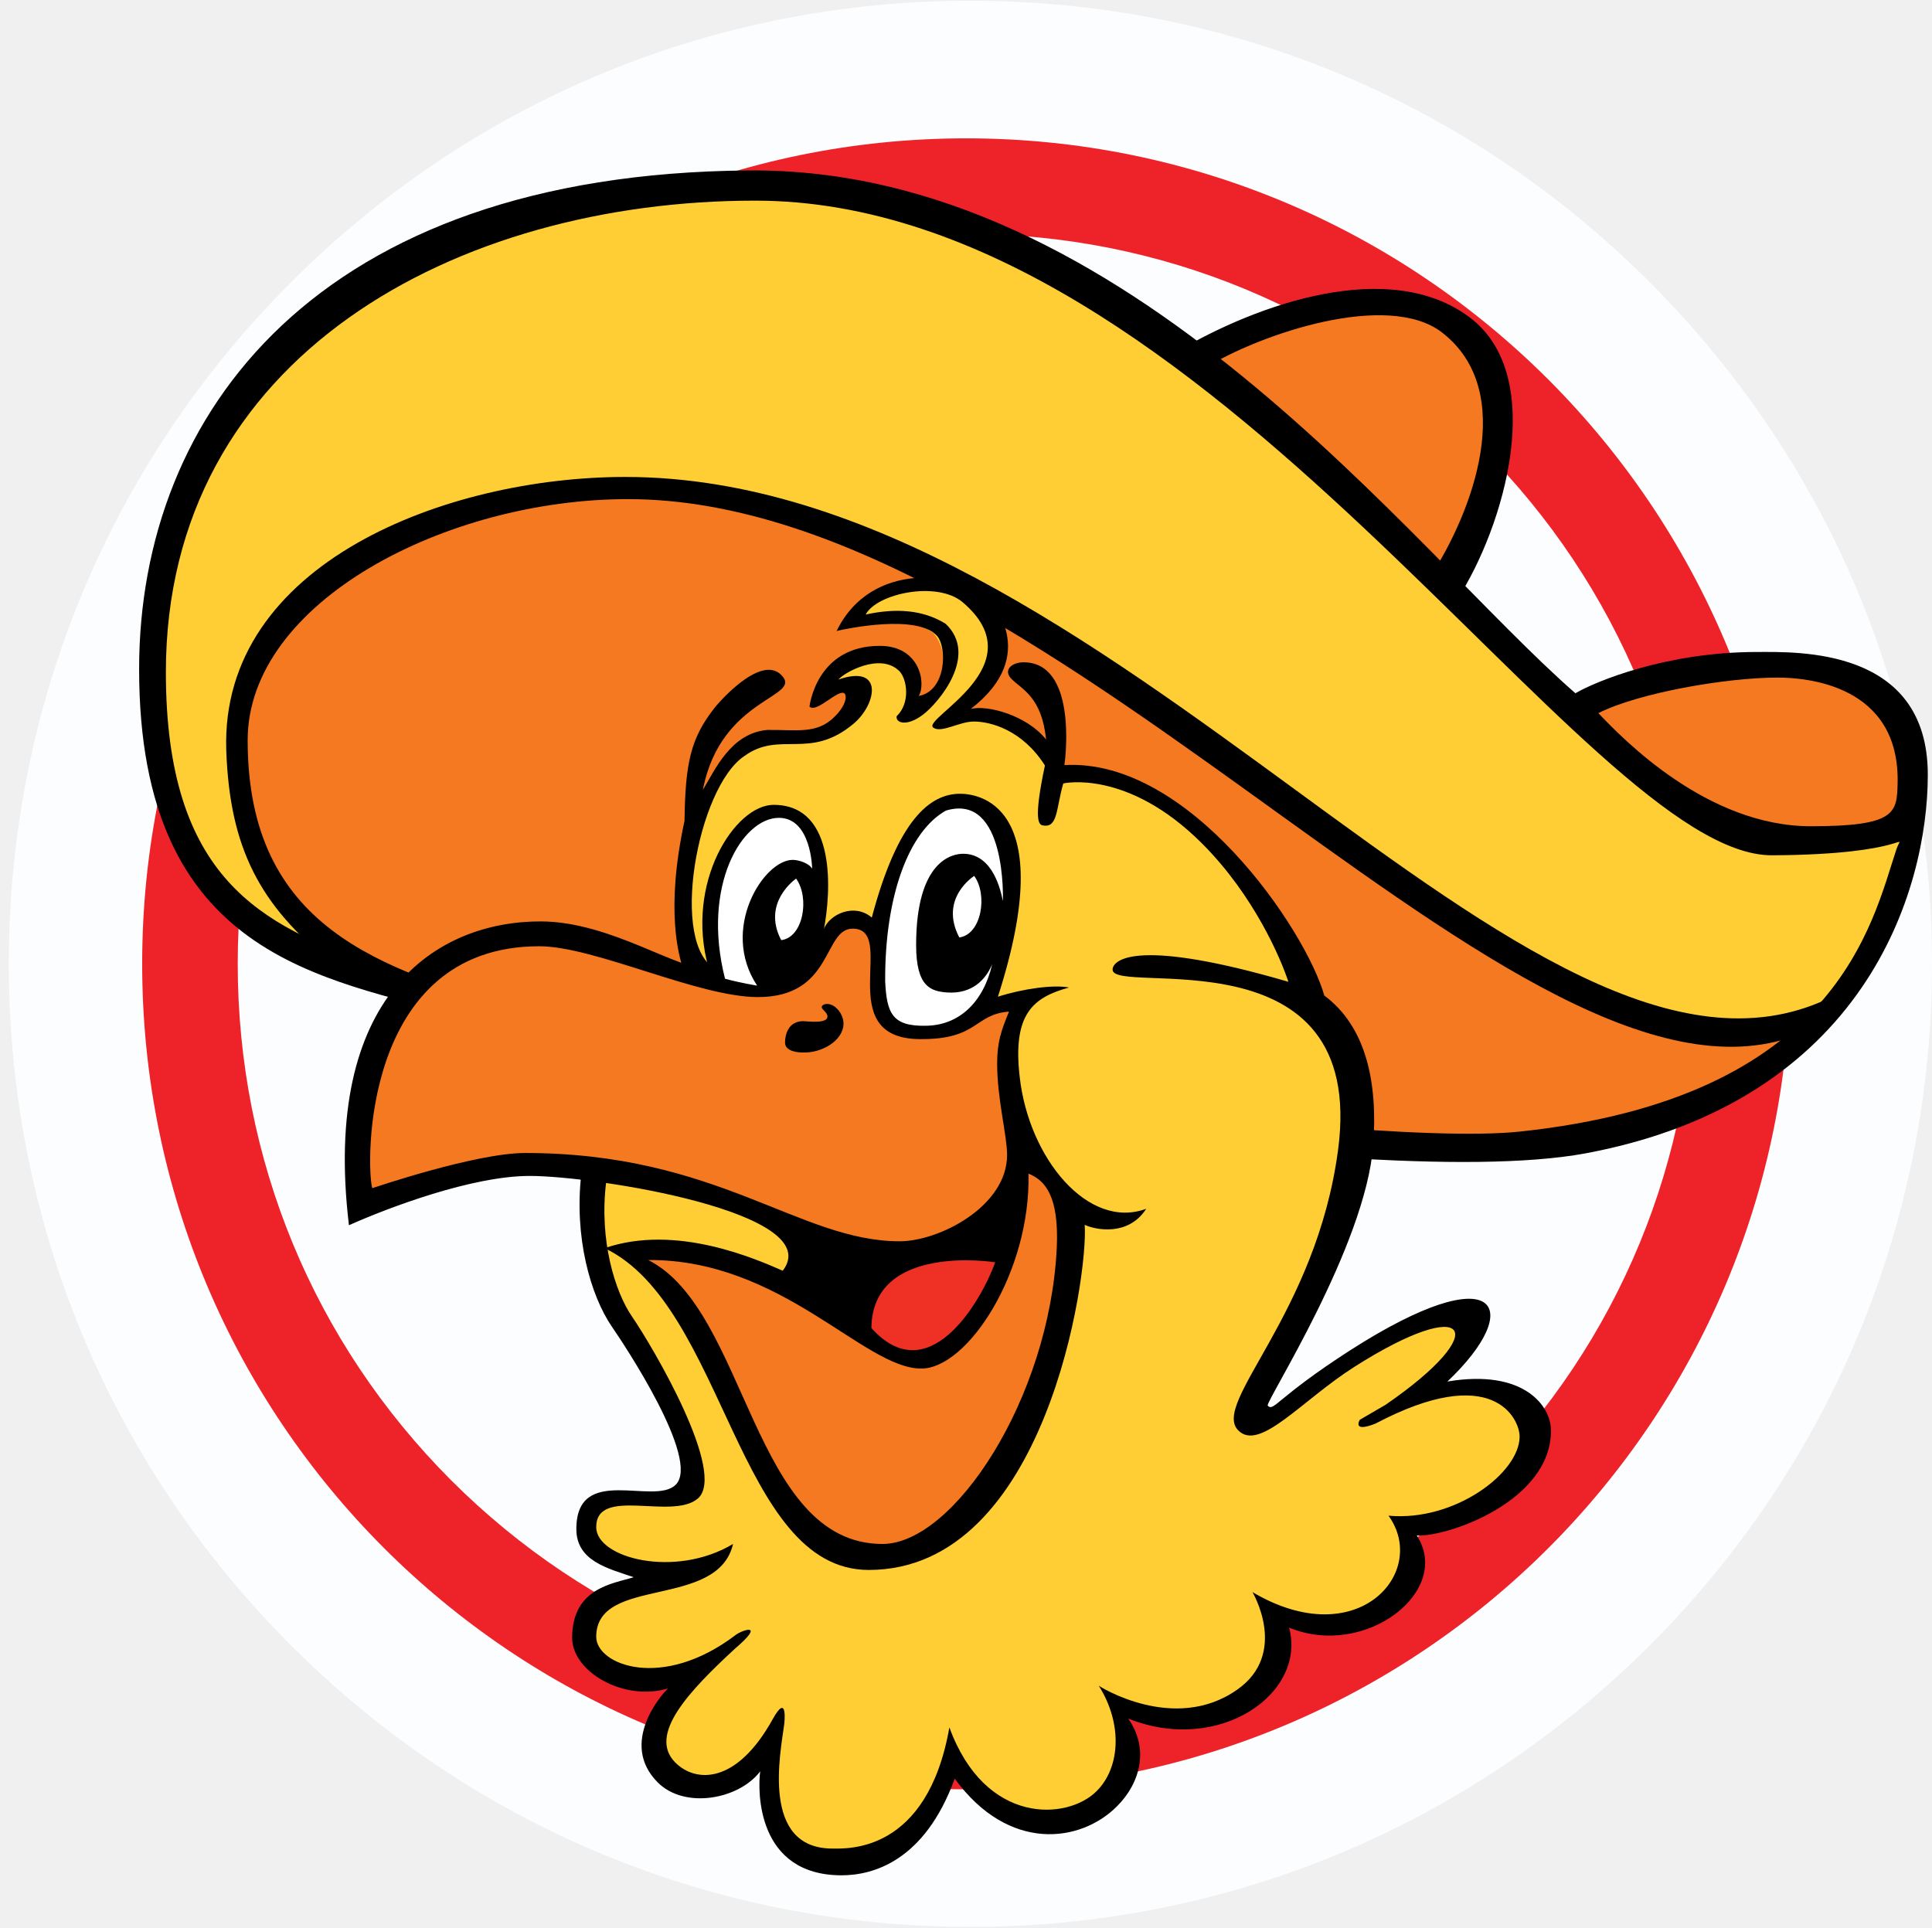
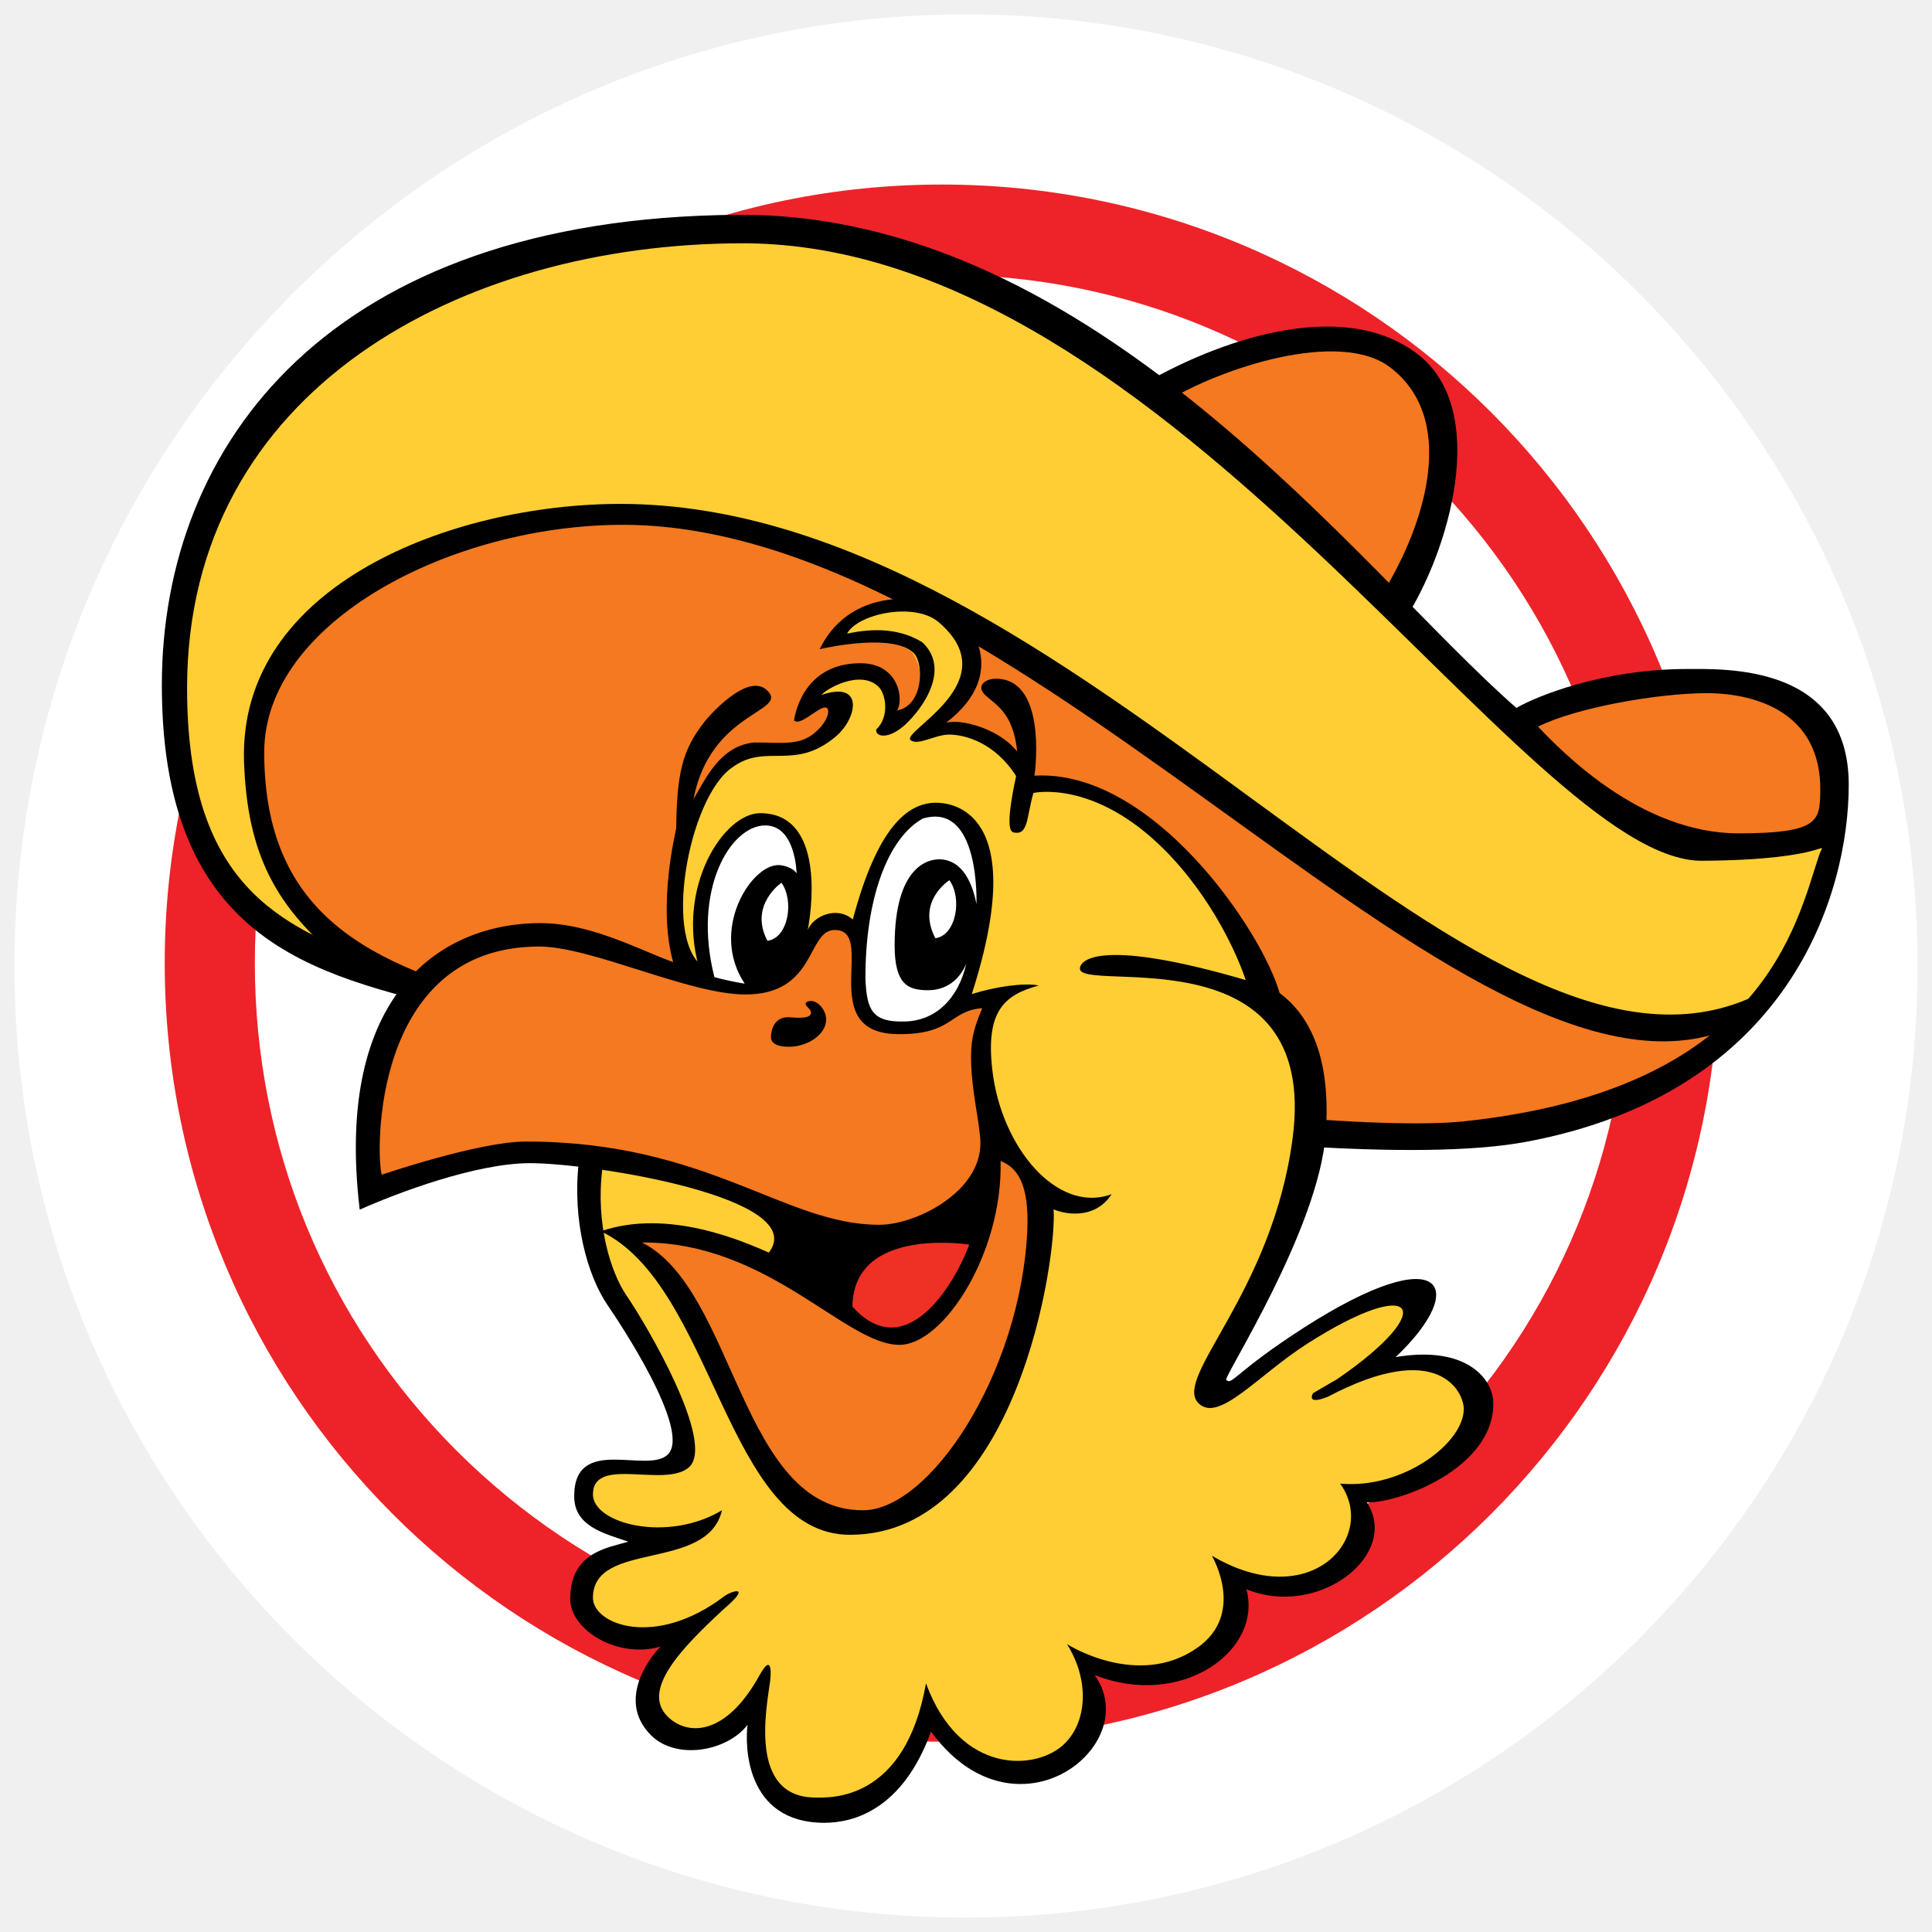
- <svg xmlns="http://www.w3.org/2000/svg" version="1.1" id="Layer_1" x="0px" y="0px" width="505.5px" height="504.3px" viewBox="0 0 505.5 504.3" style="enable-background:new 0 0 505.5 504.3;" xml:space="preserve">
+ <svg xmlns="http://www.w3.org/2000/svg" version="1.1" id="Layer_1" x="0px" y="0px" width="536px" height="536px" viewBox="-8.5 -15 536 536" style="enable-background:new -8.5 -15 536 536;" xml:space="preserve">
  <style type="text/css">
- 	.st0{fill:#FCFDFF;}
+ 	.st0{fill:#FFFFFF;}
	.st1{fill:#ED2329;}
	.st2{fill:#F47920;}
	.st3{fill:#FFCE34;stroke:#FFCE34;stroke-miterlimit:10;}
	.st4{fill:#FFFFFF;}
	.st5{fill:#EE3124;}
</style>
-   <path class="st0" d="M253.9,504.2c-67.2,0-130.4-26.2-177.9-73.8C28.4,382.7,2.3,319.5,2.3,252.2S28.5,121.6,76,74  S186.6,0.2,253.9,0.2S384.3,26.4,431.8,74s73.7,110.9,73.7,178.2s-26.2,130.6-73.7,178.2C384.3,477.9,321.1,504.2,253.9,504.2z" />
+   <circle class="st0" cx="259.5" cy="253" r="264" />
  <path class="st1" d="M252.8,61.2c50.9,0,98.8,19.9,134.8,55.9c36,36.1,55.8,84,55.8,135.1c0,51-19.8,99-55.8,135.1  s-83.9,55.9-134.8,55.9S154,423.3,118,387.3c-36-36.1-55.8-84-55.8-135.1c0-51,19.8-99,55.8-135.1S201.9,61.2,252.8,61.2   M252.8,36.2c-119.1,0-215.6,96.7-215.6,216s96.5,216,215.6,216s215.6-96.7,215.6-216C468.4,132.9,371.9,36.2,252.8,36.2L252.8,36.2  z" />
  <g>
    <path class="st2" d="M311.5,96c0.1,0.1,67.2,56.8,67.1,56.9c11.5-16.8,23.4-47.5,5.3-65.5C367.9,71.5,326,81.3,311.5,96   C311.5,96.1,311.5,96,311.5,96z" />
    <path class="st2" d="M414.9,186.9c14.8,16.8,32.8,36.6,55.7,35.8c23.1-0.7,43.1-10.8,24.2-35c-26.9-20.6-45.1-15.5-76-3.5   C418.8,184.1,414.9,186.9,414.9,186.9z" />
    <path class="st3" d="M84.1,247.6c-16-15.4-21.8-34.2-21.6-56c7.9-37.9,41.5-56.4,77.6-60.4c34,0.1,64.2,6.2,96.4,18.1   c32.3,11.8,63.1,34.7,90.7,55.7c21.4,16,45.8,34.7,67.4,48.3c21.7,13.6,58.9,24.5,82.3,13.4c12.9-15.9,20-30.6,23.9-50.7   c-19.8,10.4-45.8,8.6-62.2-3.9c-30.6-32.9-52.1-52.4-86.6-85.9c-34.4-33.5-96.9-75.8-148.7-77.4C117,48.8,35.6,90,39.7,189.9   C40.8,215.5,58.2,239.1,84.1,247.6L84.1,247.6z" />
    <path class="st2" d="M114.3,260.5c-30.1-9.3-37.4-17-46.8-40.7c-9.5-23.7-3.4-55,20.3-70.8c35.8-23.9,76.4-25.5,117-14.1   s82.9,39.5,116.6,62.9c32,22.1,72,55,96.9,66s38.3,4.9,44.8,5.4s18.4-1.6-6,11.9c-26.1,14.5-38.6,19.1-110.5,16.2   C306.5,295.8,166.7,276.7,114.3,260.5z" />
    <g>
      <path d="M397.6,296.1c-45.1,4.8-239.2-22.4-300-43.8c-29-10.2-54.2-22.3-54.2-76.4c0-82.7,76.1-123.4,154.2-123.4    c118.8,0,217.5,171.6,266.1,171.3c36.4-0.2,34.2-6.6,32.5-1.6C489.8,241.4,480.8,287.3,397.6,296.1z M36.4,175.1    c0,75.6,48.3,80.7,84.7,91c49.1,13.9,233.7,46.8,293.7,35.7c73.1-13.6,89.6-68.7,89.6-99.1c0-33.4-34.2-32.1-44.7-32.1    c-23.7,0-42.2,7.7-47.5,10.8C369.1,143.8,295.4,43.7,195.8,44.6C83,45.5,36.4,108.2,36.4,175.1z M465.1,177.3    c7.2,0,32.1,1.7,31.4,27.8c-0.2,7.6-0.5,11.1-22.7,11.1c-27.2,0-49.2-22.9-55.6-29.6C428.7,181.3,451.6,177.3,465.1,177.3z" />
    </g>
    <path d="M314.9,96.5c15-9.3,48.3-20.4,62.4-9.5c19.9,15.4,8,47-3.2,64.1c2.1,2,4.6,4.1,7.2,5.7c12.2-18.8,23.8-58.2,3.3-73.7   c-21-15.9-55.8-3.4-76.3,8.7C310.4,93.7,312.3,95,314.9,96.5z" />
    <path d="M136.7,264.3c-37.1-10.7-71.9-21.5-71.9-70.6c0-36.2,52-63.1,99.5-63.1c114.2,0,239,175.4,310.7,138.1   c4.5-2.4-0.6-4.3,3.1-7.3C399.8,298,290.7,124.8,163.6,124.8c-46.6,0-106,22.5-104.4,71.5C60.1,222,68,236.9,86.8,252   C98.6,255.7,125.5,259.1,136.7,264.3z" />
    <path class="st3" d="M184.4,254.3c0,0-7.1-6.1-4.7-24.6c2.4-18.3,9.2-33.6,21.3-35.6c10.7-0.8,26-4.7,22.8-12.3   c-1.9-2-1.6-2.7-7.6-0.2c1.8-3.6,7.5-11.8,19.6-7.5c4.4,3.1,5.6,9.2,2.4,12.6c3.7-1.6,13.9-11.5,6.5-21.3c-3.1-2.2-6.9-4.3-22-2.2   c3-3.7,14-10.8,26.5-7.6c8.4,3,14,15.5,7.5,24c-7.2,8.4-9.6,9.3-9.6,9.3s12.8-3.1,20.4,3s7.8,9.6,7.8,9.6s42.2-0.2,66.5,58.9   c9.9,10.9,19.6,30.1,5,66.6c-9.4,23.3-18.1,38.4-18.1,38.4s-6,14.2,9.7,1.8c14.4-11.4,31.9-21.8,36.3-23.3s17.4,1.1,4.4,13.5   c-9.1,8.1-9.1,8.1-9.1,8.1s24.7-5.9,31.6,9.4c1.8,8.4-15.7,30.6-36.1,23.5c6.5,2.2,3.6,40-34.5,21.4c7.6,3.7,6.6,22.3-15.2,28.4   c-14.9,2.6-23.2-1.9-23.2-1.9s11.1,25.8-16.6,31.7c-17.9-1.8-26.3-16.7-26.3-16.7s-5.6,17.7-18.9,22.9c-3,1.1-23.4,9.5-28.8-11.3   c-0.5-8.9,0.1-13,0.1-13s-16,12.7-28.4,2.6c-4.8-3.7-3.9-11.4,6.1-21.6c-2.7-1.6-6.8-1.8-6.8-1.8s-22.2,0.4-19.4-10.9   c1.6-8.3,8-11.5,18.3-13.1c-7.5-3.9-22.1-12.1-17.5-18.2c4.9-6.1,8.5-5.5,16.8-4c7.1-0.1,13.6-0.3,7.6-15.2   c-5.7-13.7-20.4-43.2-20.4-43.2s-8.2-19.5-3.3-26c-11.9-9.4-61.2,7-61.2,7s4-31.8,8-40.3c24.4-52.7,80.1-17.4,80.1-17.4   L184.4,254.3z" />
    <path class="st2" d="M166.3,328.2c0,0,18.1-1.7,32.8,5s33.1,22.2,41.7,21.4c8.6-0.8,8.3-1.7,16.1-14.4   c7.8-12.8,10.3-17.8,10.6-26.7c0.3-8.9-1.4-11.7-1.4-11.7s10.9,3.4,12,14.9s-2,38.5-11.1,54.6c-9.2,16.1-23.4,33.1-35.9,35.3   c-12.5,2.2-26.8-13.8-32.7-25.5c-5.8-11.7-14-31.8-22.3-39.3s-8.6-11.7-8.6-11.7L166.3,328.2z" />
    <path class="st2" d="M95.7,314.6c0,0,23.4-11.5,53.9-8.1c30.4,3.4,63.3,21.1,83.3,20.4s32.8-13.6,31.3-24s0.3-39.8,0.3-39.8   l-10.9,4.9c0,0-17,3.4-20.2,0.2s-2.6-19.6-6.2-24c-3.6-4.5-12.1,0.2-12.3,6c-0.2,5.7-9.1,9.6-14,9.6s-25.1-4.7-33.8-8.5   s-31.1-10.6-42.3-2.6c-11.3,8.1-17.4,12.3-23.6,27.7C94.8,291.6,95.7,314.6,95.7,314.6z" />
    <path class="st4" d="M214.1,231c0,0,1.3-15.4-9.3-18.2c-7.1-1.7-15,5.2-18.3,24.9c0.4,17.2,0.9,20.2,0.9,20.2s10.9,2.3,14.7-0.1   C206,255.4,213.6,247.1,214.1,231L214.1,231z" />
    <path class="st4" d="M263.8,238.1c0,0,4-22.9-11.7-28.5c-7.2-1.9-18.6,10.5-22.1,36.4c-2.2,14.9,0.5,23.8,9.1,24.1   C247.6,270.3,262.3,267.4,263.8,238.1L263.8,238.1z" />
    <path class="st5" d="M262.5,326.8c0,0-12.1-2.2-19.2,0.1c-13.3,4.3-28,15-13.2,26.1C239.1,359.8,257.5,346.8,262.5,326.8   L262.5,326.8z" />
    <path d="M378.7,361.5c20.6-19.5,13.3-33-25.4-8.2c-19.4,12.5-20,16.2-21.6,14.5c-0.8-0.8,25.6-41.6,27.6-68.2   c1.2-16.3-1.8-30.9-12.8-39.1c-4.9-17.3-35.3-62.2-68-60.3c0.4-2.7,3.1-26.9-10.7-26.9c-3,0-5.5,2-3.1,4.4c2.7,2.7,7.9,4.7,9,15.8   c-5-6.3-15.3-9.1-19.7-8c18.3-14.1,5.7-28.4,3.1-30.4c-5.8-4.6-28.9-9-38.2,10c3-0.7,20.9-4.4,26.2,1.2c2.8,3,2.5,14.5-4.7,15.8   c1.9-3.2,0.4-13.1-10.2-13.1c-16.7,0-18.4,15.9-18.4,15.9c1.9,1.8,7.7-4.9,9.2-3.4c0.6,0.6,0.4,3.1-2.7,6.1   c-4.6,4.6-9.9,3.3-17.6,3.4c-9.5,0.9-13.6,10.4-16.8,15.7c4.7-24.5,26.5-24.1,20.5-30.1c-5.6-5.6-17.2,8.2-17.5,8.7   c-6.2,7.9-7.6,14.4-7.8,29.5c-5.1,23.5-1.4,35.5-0.4,38.6l8.8,0.3c-12.6-6.1-5.1-47.7,7.3-55.9c9.3-6.7,17,1.2,28.5-8.4   c6.1-5.1,8-15.7-3.9-11.6c1.3-1.7,10.9-7.2,15.9-2.2c2,2,3,8.3-0.7,11.8c-0.3,1.8,2.7,2.8,6.9-0.4s14.6-15.6,5.9-23.8   c-6-3.7-13.1-4.1-20.9-2.4c2.9-5.5,18.7-8.9,25.4-3.2c19.5,16.6-11,30.5-7.7,32.8c2.1,1.5,6.8-1.6,10.6-1.6   c4.4,0,12.7,2.2,18.6,11.5c-3.1,14.6-1.6,15.6-0.4,15.7c3.8,0.6,3.3-4.4,5.2-11c0,0,16.7-3.9,36.3,15.7   c13.6,13.6,20.6,30.1,22.6,36.2c-39-11.4-45.9-6-46-3.2c0,7,66.7-10.6,59,47.2c-5.7,43-33.3,66.2-26.1,73.4   c5.6,5.6,16.5-7.8,30.3-16.6c30.3-19.3,36.6-9.6,8.2,9.9l-6.7,3.9c0,0-2.2,3.5,4.1,1c30.7-16.2,37.7-1.3,37.7,3.4   c0,9.5-17,22.3-34.3,20.7c10.6,14.7-8,36.3-35.6,20c0,0,9.6,16.1-4.1,25.6c-16.5,11.5-36.2-1.1-36.1-1.1   c6.4,10.2,5.5,21.6-0.6,27.6c-7.6,7.6-29.1,9-38.5-16.7c-5.8,33-26.8,31.7-30.6,31.7c-18.8,0-13.6-25-12.6-32.6c0,0,1-8.5-3-1.3   c-9.5,17.2-20.2,16.7-25.5,11.4c-7.3-7.3,3.7-18.8,15.6-29.8c8.2-7,1.9-4.9,0.2-3.6c-19.3,14.7-36.5,7.8-36.5,0.5   c0-16.1,31.8-7.1,35.8-24.3c-15.2,9.1-35.8,3.7-35.8-4.4c0-10.8,19.9-1.7,26.6-7.5c7.6-6.6-11.6-39.4-17.3-47.7   c-4.3-6.3-8.6-19.7-6.7-35.1l-6.5-2.1c-1.9,16.3,2.3,31.7,8.1,40.1c2.9,4.2,23.2,34.6,16.6,41.2c-5.6,5.6-26-5.6-26,11.6   c0,8.4,8.3,10.3,15,12.6c-5.3,1.7-16.1,2.7-16.1,15.9c0,8.7,13.3,16.7,25.1,13.2c-1.5,1.3-13,14.3-2.7,24.6   c7.1,7.1,21.3,4.4,26.8-2.9c-0.7,5.2-0.9,27.2,21.3,27.2c8.1,0,21.7-3.6,29.6-25.3c14.1,19.4,33,16.8,42.5,7.2   c6.1-6.1,8.4-15.1,2.9-22.9c23.9,9.5,46.7-6.6,42.1-23.8c20,8.2,42.8-9.6,33.4-24.1c8.6,0.3,35.1-9.2,35.1-27.4   C405.9,368,398.8,358.1,378.7,361.5z" />
    <g>
      <path d="M269.1,307.1c4.5,1.8,8,6.1,7.4,19.4c-1.9,39.5-27,77.5-45.6,77.5c-34.1,0-35.3-61.2-61.3-74.3    c35-0.2,56.4,28.4,71.4,28.4C253.1,358.2,269.7,332.9,269.1,307.1z M228,347.5c0.2-22.4,32.4-17.2,32.4-17.2    C256.2,341.7,242.6,363.8,228,347.5z M247.5,212.1c16-4.8,14.9,23.7,14.9,23.7c-0.5-2.5-2.5-12.4-10.4-12.4    c-2.6,0-12.3,1.5-12.3,23.9c0,11,3.9,12.1,8.2,12.4c6.4,0.4,10-3.3,11.7-7.4c-2.3,10-8.7,16-17.3,16.1    c-8.9,0.2-10.3-3.3-10.7-11.7C231.5,234.4,237.8,217.5,247.5,212.1z M203.8,214c8.5,0,8.7,13.3,8.7,13.3c-0.9-1.5-3.6-2.3-5.1-2.3    c-7.6,0-19.1,18.1-9.3,32.9c0,0-4.4-0.7-8.4-1.8C183.5,231.7,194.2,214,203.8,214z M204.4,246c-5.2-9.9,3.9-16.1,3.9-16.1    C211.9,234.9,210.2,245.3,204.4,246z M251,245.3c-5.4-10.3,3.9-16.1,3.9-16.1C258.5,234.2,256.8,244.5,251,245.3z M260.9,278.3    c0,9.3,2.6,18.8,2.6,23.9c0,13.5-17.8,22.6-28.1,22.6c-26.3,0-47.5-23.1-98-23.1c-13.1,0-39.9,9.2-40,9.2    c-1.6-5.4-2.9-63.3,43.7-63.3c14.5,0,41.5,13.3,57.2,13.3c19.8,0,17-17.9,24.8-17.9c11.9,0-5.6,28.6,17.4,28.9    c15.5,0.2,14.3-6.5,23.5-7.2C262,269.6,260.9,272.6,260.9,278.3z M279.7,258.4c-4.1-0.8-12,0.3-18.6,2.4    c16.5-51.3-6-53.1-9.9-53.1c-7.9,0-16.3,6.8-23.1,32.4c-4.5-3.9-11-0.9-12.5,2.9c1.7-9,3.6-32.4-13.2-32.4    c-10.1,0-23.3,20.4-17,42.7c-7.3,1.1-25.4-12.2-44-12.2c-27.3,0-57.3,19.4-50.1,79.5c10.3-4.6,32.2-12.9,47.3-12.9    c17.2,0,77.9,9.6,66.2,24.8c-6.7-2.9-27.8-12.4-46.6-5.9c31.5,15,34.7,84.2,69.1,84.2c46.4,0,57.5-77.2,56.5-90.3    c2.8,1.3,11.4,3.1,16.1-4.2c-15.1,5.6-30.7-13.1-33.1-34.5C264.9,265.4,270.2,261,279.7,258.4z" />
    </g>
    <path d="M220.7,267.8c0-2.3-2-5.1-4.3-5.1c-0.8,0-1.4,0.4-1.4,0.8c0,0.7,1.5,1.4,1.5,2.5c0,2-5.5,1.2-6.3,1.2c-4,0-4.8,3.6-4.8,5.6   c0,2.5,3.9,2.6,4.6,2.6C215,275.6,220.7,272.3,220.7,267.8z" />
  </g>
</svg>
